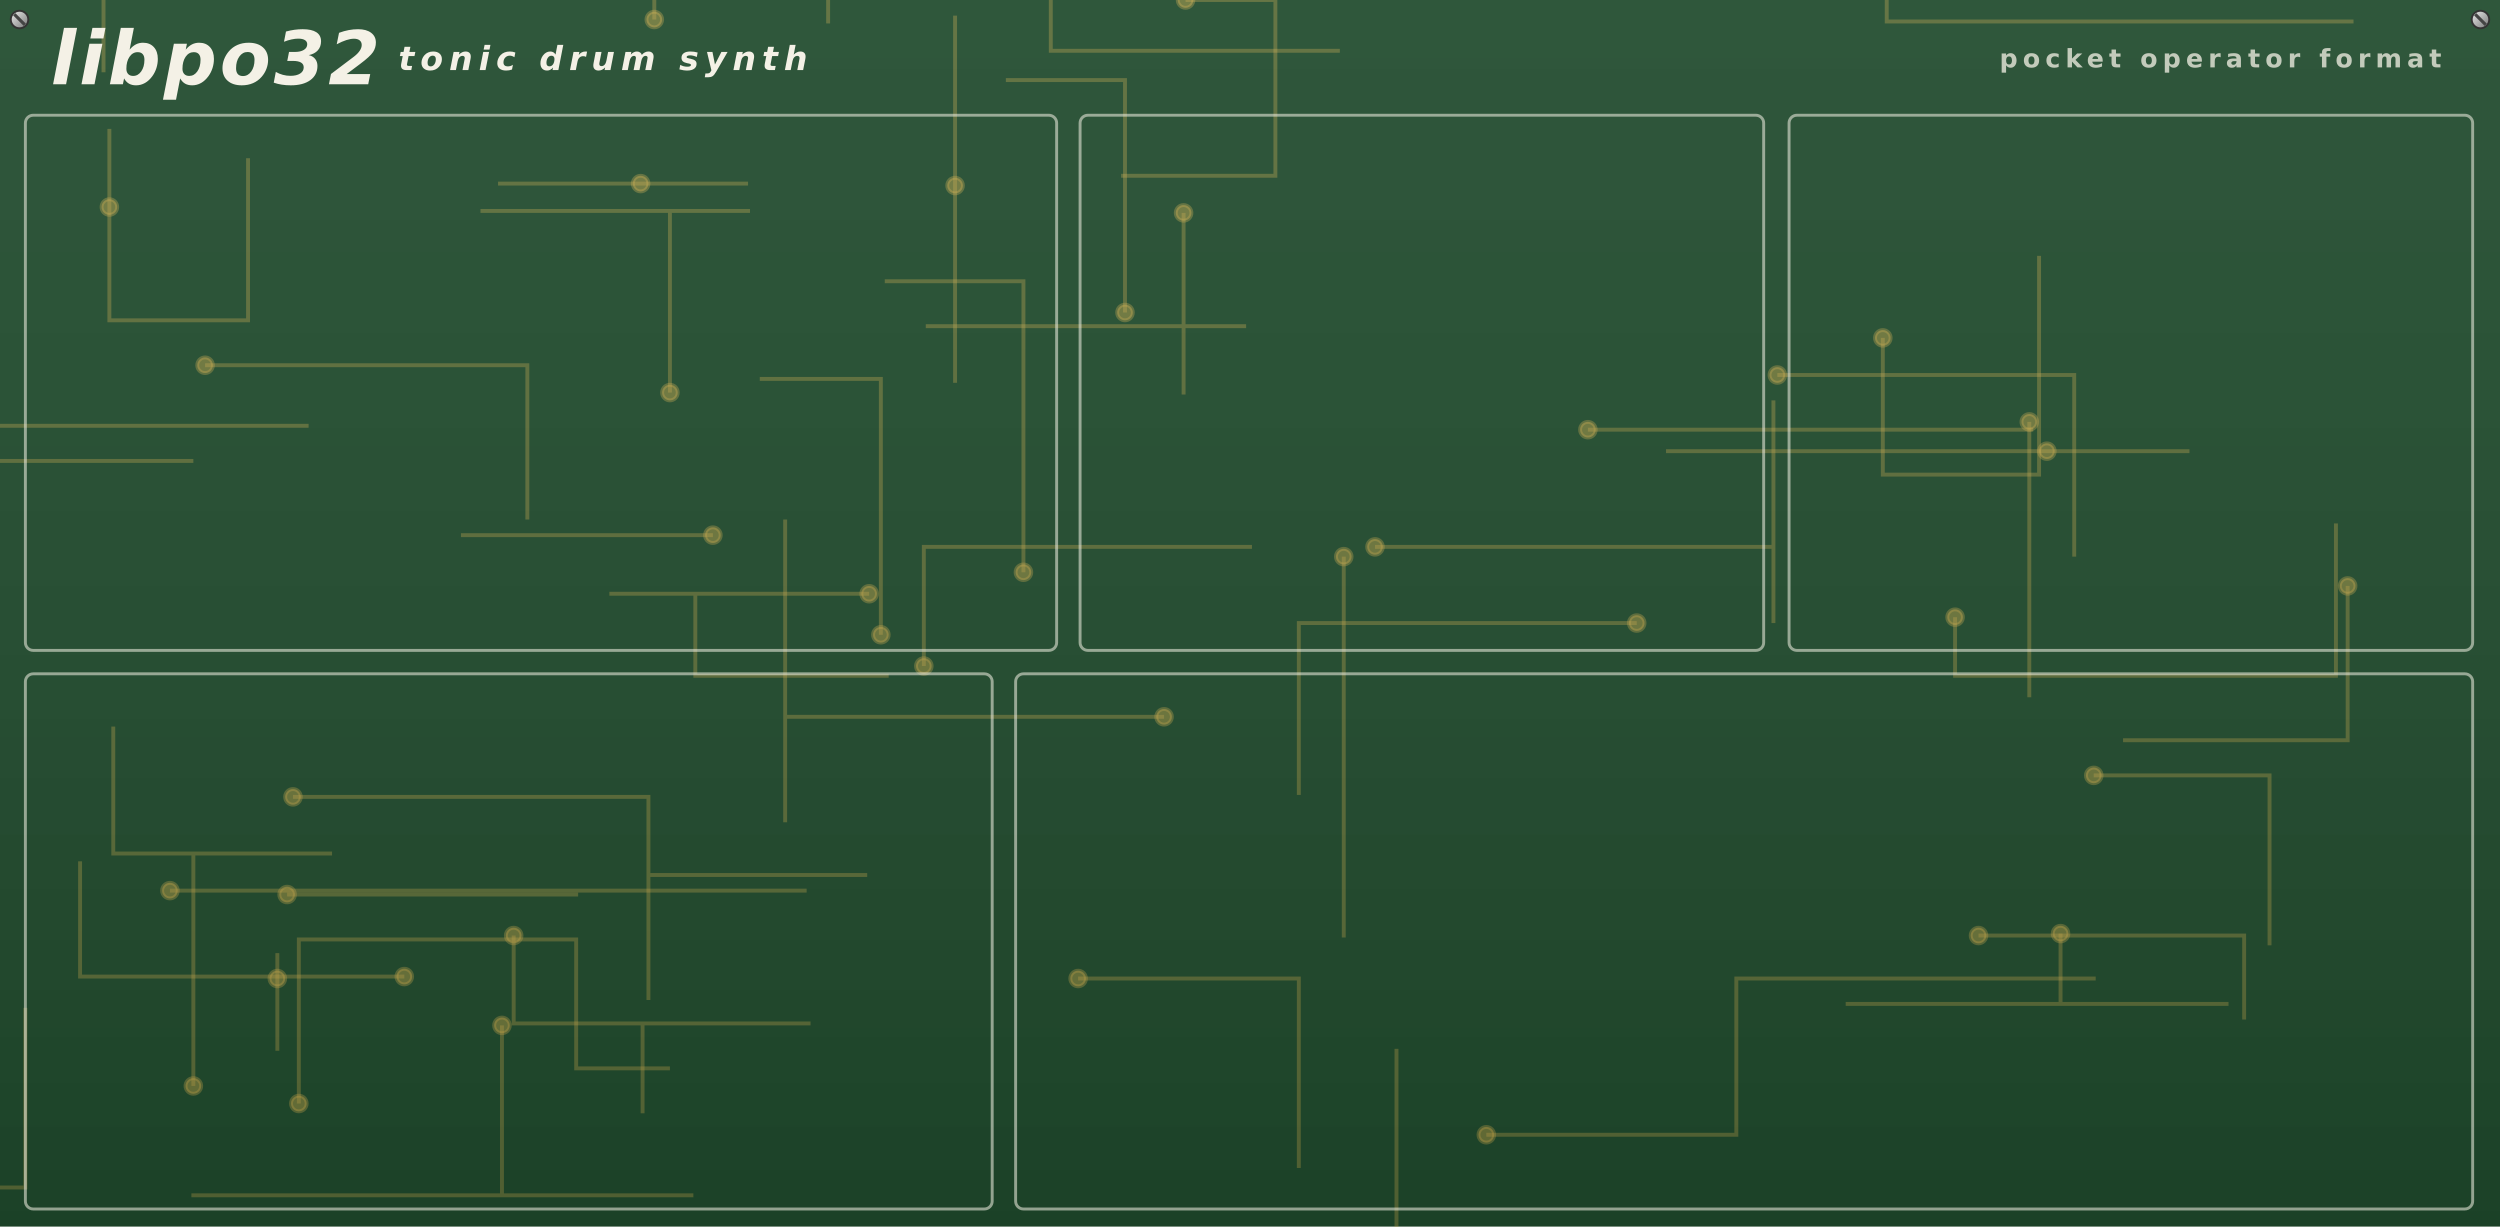
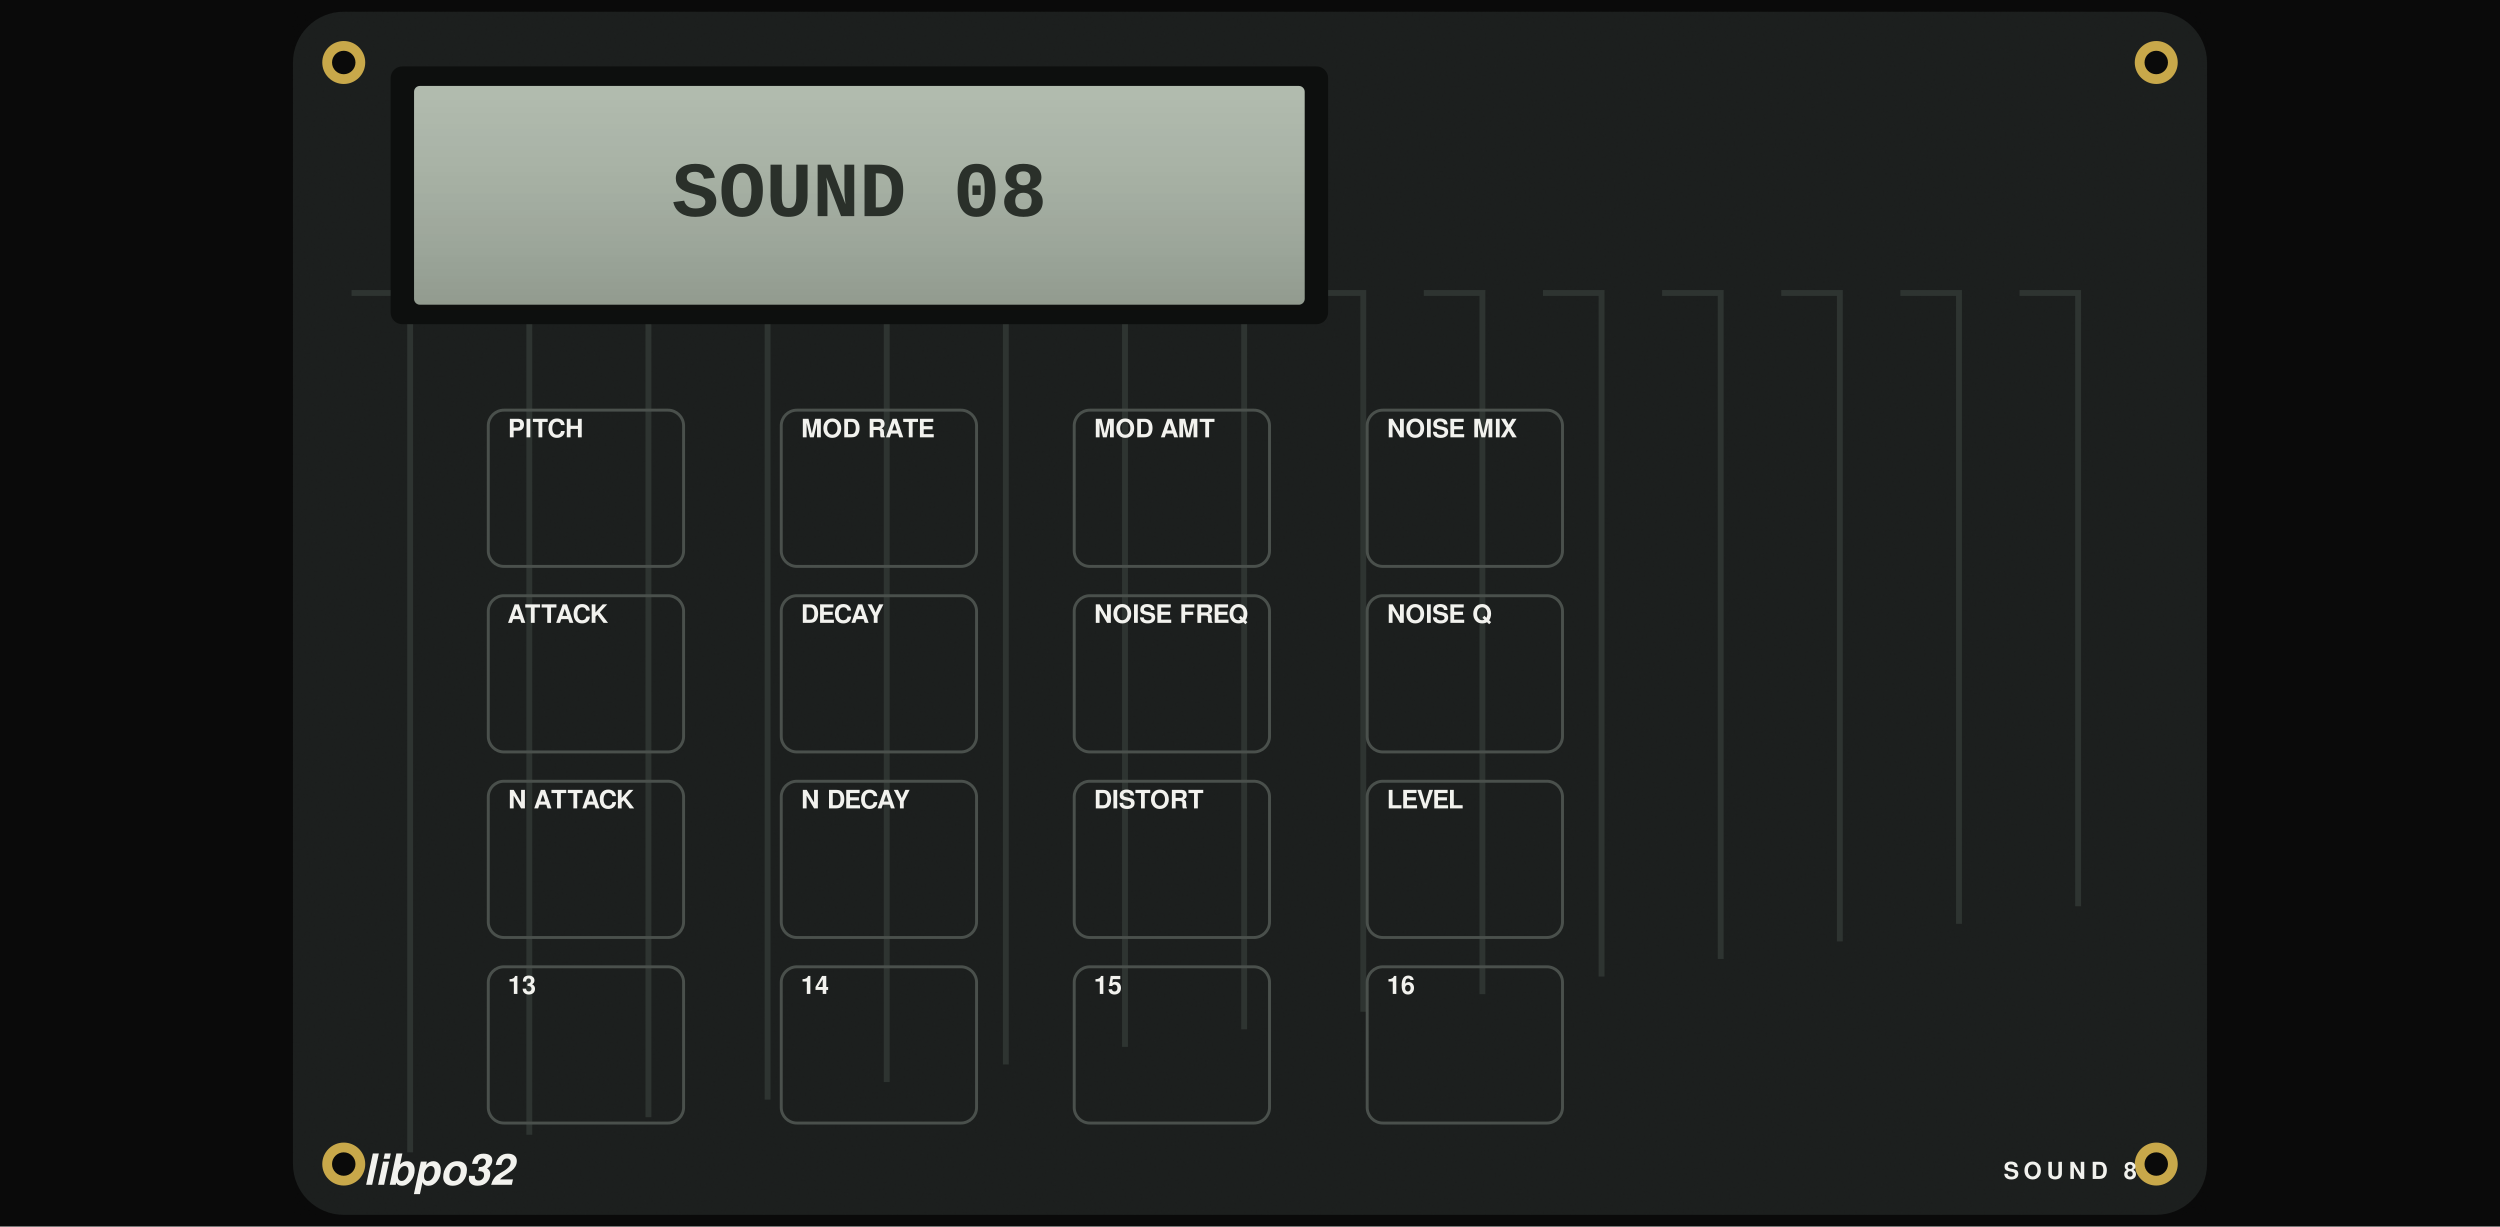
<svg xmlns="http://www.w3.org/2000/svg" width="1280" height="628" viewBox="0 0 1280 628">
  <defs>
-     <filter id="brush" x="0" y="0" width="100%" height="100%">
-       <feTurbulence type="fractalNoise" baseFrequency="0.002 0.9" numOctaves="2" seed="4" />
-       <feColorMatrix values="0 0 0 0 1  0 0 0 0 1  0 0 0 0 1  0 0 0 0.16 0" />
+     <linearGradient id="hw-screw" x1="0" y1="0" x2="1" y2="1">
+       <stop offset="0" stop-color="#f2f2f2" />
+       <stop offset="1" stop-color="#7a7a7a" />
+     </linearGradient>
+     <filter id="hw-brush" x="0" y="0" width="100%" height="100%">
+       <feTurbulence type="fractalNoise" baseFrequency="0.003 0.8" numOctaves="2" seed="5" />
+       <feColorMatrix values="0 0 0 0 1  0 0 0 0 1  0 0 0 0 1  0 0 0 0.20 0" />
    </filter>
-     <filter id="grain" x="0" y="0" width="100%" height="100%">
-       <feTurbulence type="fractalNoise" baseFrequency="0.9" numOctaves="2" seed="7" />
-       <feColorMatrix values="0 0 0 0 0  0 0 0 0 0  0 0 0 0 0  0 0 0 0.10 0" />
+     <filter id="hw-brushd" x="0" y="0" width="100%" height="100%">
+       <feTurbulence type="fractalNoise" baseFrequency="0.003 0.8" numOctaves="2" seed="9" />
+       <feColorMatrix values="0 0 0 0 0  0 0 0 0 0  0 0 0 0 0  0 0 0 0.16 0" />
    </filter>
-     <filter id="woodf" x="0" y="0" width="100%" height="100%">
-       <feTurbulence type="fractalNoise" baseFrequency="0.012 0.25" numOctaves="3" seed="11" />
-       <feColorMatrix values="0 0 0 0 0.36  0 0 0 0 0.20  0 0 0 0 0.09  0 0 0 0.9 0" />
+     <filter id="hw-grain" x="0" y="0" width="100%" height="100%">
+       <feTurbulence type="fractalNoise" baseFrequency="0.85" numOctaves="2" seed="3" />
+       <feColorMatrix values="0 0 0 0 0  0 0 0 0 0  0 0 0 0 0  0 0 0 0.07 0" />
    </filter>
-     <linearGradient id="screw" x1="0" y1="0" x2="1" y2="1">
-       <stop offset="0" stop-color="#eee" />
-       <stop offset="1" stop-color="#777" />
-     </linearGradient>
-     <linearGradient id="shade" x1="0" y1="0" x2="0" y2="1">
-       <stop offset="0" stop-color="#fff" stop-opacity="0.07" />
-       <stop offset="1" stop-color="#000" stop-opacity="0.12" />
+     <filter id="hw-wood" x="0" y="0" width="100%" height="100%">
+       <feTurbulence type="fractalNoise" baseFrequency="0.006 0.18" numOctaves="4" seed="21" />
+       <feColorMatrix values="0 0 0 0 0.30  0 0 0 0 0.15  0 0 0 0 0.05  0 0 0 0.85 0" />
+     </filter>
+     <filter id="hw-soft" x="-20%" y="-20%" width="140%" height="140%">
+       <feGaussianBlur stdDeviation="2" />
+     </filter>
+     <filter id="hw-shadow" x="-30%" y="-30%" width="160%" height="160%">
+       <feDropShadow dx="0" dy="2" stdDeviation="2" flood-opacity="0.45" />
+     </filter>
+     <linearGradient id="hw-vshade" x1="0" y1="0" x2="0" y2="1">
+       <stop offset="0" stop-color="#fff" stop-opacity="0.10" />
+       <stop offset="1" stop-color="#000" stop-opacity="0.14" />
    </linearGradient>
  </defs>
-   <rect width="1280" height="628" fill="#1f4a2c" />
-   <g stroke="#c9a94a" stroke-opacity="0.35" stroke-width="2" fill="none">
-     <polyline points="158,218 -9,218 -74,218" />
-     <circle cx="-74" cy="218" r="4" fill="#c9a94a" fill-opacity="0.45" />
-     <polyline points="665,521 665,598 665,501 552,501" />
-     <circle cx="552" cy="501" r="4" fill="#c9a94a" fill-opacity="0.45" />
-     <polyline points="413,456 239,456 87,456" />
-     <circle cx="87" cy="456" r="4" fill="#c9a94a" fill-opacity="0.45" />
-     <polyline points="41,441 41,500 207,500" />
-     <circle cx="207" cy="500" r="4" fill="#c9a94a" fill-opacity="0.45" />
-     <polyline points="343,547 295,547 295,481 153,481 153,565" />
-     <circle cx="153" cy="565" r="4" fill="#c9a94a" fill-opacity="0.45" />
-     <polyline points="142,488 142,538 142,501" />
-     <circle cx="142" cy="501" r="4" fill="#c9a94a" fill-opacity="0.45" />
-     <polyline points="270,266 270,187 105,187" />
-     <circle cx="105" cy="187" r="4" fill="#c9a94a" fill-opacity="0.45" />
-     <polyline points="13,516 13,608 -185,608 -282,608 -193,608" />
-     <circle cx="-193" cy="608" r="4" fill="#c9a94a" fill-opacity="0.45" />
-     <polyline points="1044,131 1044,243 1004,243 964,243 964,173" />
-     <circle cx="964" cy="173" r="4" fill="#c9a94a" fill-opacity="0.45" />
-     <polyline points="853,231 1004,231 1121,231 1048,231" />
-     <circle cx="1048" cy="231" r="4" fill="#c9a94a" fill-opacity="0.45" />
-     <polyline points="1196,268 1196,346 1001,346 1001,316" />
-     <circle cx="1001" cy="316" r="4" fill="#c9a94a" fill-opacity="0.45" />
-     <polyline points="98,612 234,612 355,612 257,612 257,525" />
-     <circle cx="257" cy="525" r="4" fill="#c9a94a" fill-opacity="0.45" />
-     <polyline points="53,5 53,37 53,-37 -115,-37" />
-     <circle cx="-115" cy="-37" r="4" fill="#c9a94a" fill-opacity="0.45" />
-     <polyline points="455,346 356,346 356,304 312,304 445,304" />
-     <circle cx="445" cy="304" r="4" fill="#c9a94a" fill-opacity="0.45" />
-     <polyline points="1039,357 1039,248 1039,216" />
-     <circle cx="1039" cy="216" r="4" fill="#c9a94a" fill-opacity="0.45" />
-     <polyline points="1149,522 1149,479 1013,479" />
-     <circle cx="1013" cy="479" r="4" fill="#c9a94a" fill-opacity="0.45" />
-     <polyline points="1162,484 1162,397 1072,397" />
-     <circle cx="1072" cy="397" r="4" fill="#c9a94a" fill-opacity="0.45" />
-     <polyline points="623,90 574,90 653,90 653,0 607,0" />
-     <circle cx="607" cy="0" r="4" fill="#c9a94a" fill-opacity="0.45" />
-     <polyline points="1087,379 1202,379 1202,349 1202,300" />
-     <circle cx="1202" cy="300" r="4" fill="#c9a94a" fill-opacity="0.45" />
-     <polyline points="99,236 -96,236 -96,170 -96,248" />
-     <circle cx="-96" cy="248" r="4" fill="#c9a94a" fill-opacity="0.45" />
-     <polyline points="1073,501 889,501 889,581 761,581" />
-     <circle cx="761" cy="581" r="4" fill="#c9a94a" fill-opacity="0.45" />
-     <polyline points="715,537 715,644 522,644" />
-     <circle cx="522" cy="644" r="4" fill="#c9a94a" fill-opacity="0.45" />
-     <polyline points="58,372 58,437 170,437 99,437 99,556" />
-     <circle cx="99" cy="556" r="4" fill="#c9a94a" fill-opacity="0.45" />
-     <polyline points="127,81 127,164 56,164 56,66 56,106" />
-     <circle cx="56" cy="106" r="4" fill="#c9a94a" fill-opacity="0.45" />
-     <polyline points="329,570 329,524 415,524 263,524 263,479" />
-     <circle cx="263" cy="479" r="4" fill="#c9a94a" fill-opacity="0.45" />
-     <polyline points="364,274 236,274 299,274 365,274" />
-     <circle cx="365" cy="274" r="4" fill="#c9a94a" fill-opacity="0.45" />
-     <polyline points="453,144 524,144 524,233 524,293" />
-     <circle cx="524" cy="293" r="4" fill="#c9a94a" fill-opacity="0.45" />
-     <polyline points="515,41 576,41 576,160" />
-     <circle cx="576" cy="160" r="4" fill="#c9a94a" fill-opacity="0.45" />
-     <polyline points="165,458 296,458 147,458" />
-     <circle cx="147" cy="458" r="4" fill="#c9a94a" fill-opacity="0.45" />
-     <polyline points="1041,220 904,220 813,220" />
-     <circle cx="813" cy="220" r="4" fill="#c9a94a" fill-opacity="0.45" />
-     <polyline points="638,167 474,167 606,167 606,202 606,109" />
-     <circle cx="606" cy="109" r="4" fill="#c9a94a" fill-opacity="0.45" />
-     <polyline points="306,94 255,94 383,94 328,94" />
-     <circle cx="328" cy="94" r="4" fill="#c9a94a" fill-opacity="0.45" />
-     <polyline points="389,194 451,194 451,248 451,325" />
-     <circle cx="451" cy="325" r="4" fill="#c9a94a" fill-opacity="0.45" />
-     <polyline points="424,12 424,-73 335,-73 335,10" />
-     <circle cx="335" cy="10" r="4" fill="#c9a94a" fill-opacity="0.45" />
-     <polyline points="908,205 908,319 908,280 822,280 704,280" />
-     <circle cx="704" cy="280" r="4" fill="#c9a94a" fill-opacity="0.45" />
-     <polyline points="1205,11 1119,11 966,11 966,-66 826,-66" />
-     <circle cx="826" cy="-66" r="4" fill="#c9a94a" fill-opacity="0.45" />
-     <polyline points="489,8 489,92 489,196 489,95" />
-     <circle cx="489" cy="95" r="4" fill="#c9a94a" fill-opacity="0.45" />
-     <polyline points="686,26 538,26 538,-43 538,-131" />
-     <circle cx="538" cy="-131" r="4" fill="#c9a94a" fill-opacity="0.45" />
-     <polyline points="246,108 384,108 343,108 343,201" />
-     <circle cx="343" cy="201" r="4" fill="#c9a94a" fill-opacity="0.45" />
-     <polyline points="1141,514 945,514 1055,514 1055,478" />
-     <circle cx="1055" cy="478" r="4" fill="#c9a94a" fill-opacity="0.45" />
-     <polyline points="444,448 332,448 332,512 332,408 150,408" />
-     <circle cx="150" cy="408" r="4" fill="#c9a94a" fill-opacity="0.45" />
-     <polyline points="402,421 402,342 402,266 402,367 596,367" />
-     <circle cx="596" cy="367" r="4" fill="#c9a94a" fill-opacity="0.45" />
-     <polyline points="598,280 641,280 473,280 473,341" />
-     <circle cx="473" cy="341" r="4" fill="#c9a94a" fill-opacity="0.45" />
-     <polyline points="665,407 665,319 838,319" />
-     <circle cx="838" cy="319" r="4" fill="#c9a94a" fill-opacity="0.45" />
-     <polyline points="688,480 688,403 688,285" />
-     <circle cx="688" cy="285" r="4" fill="#c9a94a" fill-opacity="0.45" />
-     <polyline points="1062,285 1062,192 910,192" />
-     <circle cx="910" cy="192" r="4" fill="#c9a94a" fill-opacity="0.45" />
+   <rect x="0" y="0" width="1280" height="628" rx="0" fill="#0a0a0a" />
+   <rect x="150" y="6" width="980" height="616" rx="26" fill="#1d201f" />
+   <rect x="150" y="6" width="980" height="616" filter="url(#hw-grain)" />
+   <circle cx="176" cy="32" r="11" fill="#c8a84a" />
+   <circle cx="176" cy="32" r="6" fill="#0a0a0a" />
+   <circle cx="1104" cy="32" r="11" fill="#c8a84a" />
+   <circle cx="1104" cy="32" r="6" fill="#0a0a0a" />
+   <circle cx="176" cy="596" r="11" fill="#c8a84a" />
+   <circle cx="176" cy="596" r="6" fill="#0a0a0a" />
+   <circle cx="1104" cy="596" r="11" fill="#c8a84a" />
+   <circle cx="1104" cy="596" r="6" fill="#0a0a0a" />
+   <g stroke="#2e3431" stroke-width="3" fill="none">
+     <path d="M180 150 h30 v440" />
+     <path d="M241 150 h30 v431" />
+     <path d="M302 150 h30 v422" />
+     <path d="M363 150 h30 v413" />
+     <path d="M424 150 h30 v404" />
+     <path d="M485 150 h30 v395" />
+     <path d="M546 150 h30 v386" />
+     <path d="M607 150 h30 v377" />
+     <path d="M668 150 h30 v368" />
+     <path d="M729 150 h30 v359" />
+     <path d="M790 150 h30 v350" />
+     <path d="M851 150 h30 v341" />
+     <path d="M912 150 h30 v332" />
+     <path d="M973 150 h30 v323" />
+     <path d="M1034 150 h30 v314" />
  </g>
-   <rect width="1280" height="628" fill="url(#shade)" />
-   <rect x="13" y="59" width="528" height="274" rx="4" fill="none" stroke="#f4f1e6" stroke-opacity="0.55" stroke-width="1.5" />
-   <rect x="553" y="59" width="350" height="274" rx="4" fill="none" stroke="#f4f1e6" stroke-opacity="0.55" stroke-width="1.5" />
-   <rect x="916" y="59" width="350" height="274" rx="4" fill="none" stroke="#f4f1e6" stroke-opacity="0.55" stroke-width="1.5" />
-   <rect x="13" y="345" width="495" height="274" rx="4" fill="none" stroke="#f4f1e6" stroke-opacity="0.55" stroke-width="1.5" />
-   <rect x="520" y="345" width="746" height="274" rx="4" fill="none" stroke="#f4f1e6" stroke-opacity="0.55" stroke-width="1.5" />
-   <text x="26" y="30" font-family="Titillium Web, DejaVu Sans, sans-serif" font-size="38" font-weight="700" fill="#f4f1e6" text-anchor="start" dominant-baseline="central" style="letter-spacing:0.04em;font-style:italic;">libpo32</text>
-   <text x="204" y="30" font-family="Titillium Web, DejaVu Sans, sans-serif" font-size="17" font-weight="600" fill="#f4f1e6" text-anchor="start" dominant-baseline="central" style="letter-spacing:0.18em;font-style:italic;">tonic drum synth</text>
-   <text x="1250" y="30" font-family="Titillium Web, DejaVu Sans, sans-serif" font-size="13" font-weight="600" fill="#f4f1e6" text-anchor="end" dominant-baseline="central" style="letter-spacing:0.2em;" opacity="0.75">pocket operator format</text>
-   <circle cx="10" cy="10" r="4.5" fill="url(#screw)" stroke="#333" stroke-width="1" />
-   <line x1="7.3" y1="7.3" x2="12.7" y2="12.7" stroke="#444" stroke-width="1.6" />
-   <circle cx="1270" cy="10" r="4.5" fill="url(#screw)" stroke="#333" stroke-width="1" />
-   <line x1="1267.3" y1="7.3" x2="1272.7" y2="12.7" stroke="#444" stroke-width="1.6" />
+   <rect x="200" y="34" width="480" height="132" rx="6" fill="#0d0f0e" />
+   <rect x="212" y="44" width="456" height="112" rx="3" fill="#a9b4a6" />
+   <rect x="212" y="44" width="456" height="112" rx="3" fill="url(#hw-vshade)" />
+   <text x="186" y="600" font-size="22" fill="#f2f2ee" text-anchor="start" dominant-baseline="central" style="font-family:FreeSans, Liberation Sans, Titillium Web, sans-serif;font-weight:700;letter-spacing:0em;font-style:italic;">libpo32</text>
+   <text x="1094" y="600" font-size="12" fill="#f2f2ee" text-anchor="end" dominant-baseline="central" style="font-family:FreeSans, Liberation Sans, Titillium Web, sans-serif;font-weight:700;letter-spacing:0.2em;">SOUND 8</text>
+   <text x="440" y="100" font-size="40" fill="#2a302a" text-anchor="middle" dominant-baseline="central" style="font-family:Liberation Mono, FreeMono, monospace;font-weight:700;letter-spacing:0em;">SOUND 08</text>
+   <rect x="250" y="210" width="100" height="80" rx="8" fill="none" stroke="#4a504c" stroke-width="1.5" />
+   <text x="260" y="220" font-size="13" fill="#f2f2ee" text-anchor="start" dominant-baseline="central" style="font-family:FreeSans, Liberation Sans, Titillium Web, sans-serif;font-weight:700;letter-spacing:0em;">PITCH</text>
+   <text x="340" y="220" font-size="9" fill="#f2f2ee" text-anchor="end" dominant-baseline="central" style="font-family:FreeSans, Liberation Sans, Titillium Web, sans-serif;font-weight:700;letter-spacing:0em;" />
+   <rect x="400" y="210" width="100" height="80" rx="8" fill="none" stroke="#4a504c" stroke-width="1.5" />
+   <text x="410" y="220" font-size="13" fill="#f2f2ee" text-anchor="start" dominant-baseline="central" style="font-family:FreeSans, Liberation Sans, Titillium Web, sans-serif;font-weight:700;letter-spacing:0em;">MOD RATE</text>
+   <text x="490" y="220" font-size="9" fill="#f2f2ee" text-anchor="end" dominant-baseline="central" style="font-family:FreeSans, Liberation Sans, Titillium Web, sans-serif;font-weight:700;letter-spacing:0em;" />
+   <rect x="550" y="210" width="100" height="80" rx="8" fill="none" stroke="#4a504c" stroke-width="1.5" />
+   <text x="560" y="220" font-size="13" fill="#f2f2ee" text-anchor="start" dominant-baseline="central" style="font-family:FreeSans, Liberation Sans, Titillium Web, sans-serif;font-weight:700;letter-spacing:0em;">MOD AMT</text>
+   <text x="640" y="220" font-size="9" fill="#f2f2ee" text-anchor="end" dominant-baseline="central" style="font-family:FreeSans, Liberation Sans, Titillium Web, sans-serif;font-weight:700;letter-spacing:0em;" />
+   <rect x="700" y="210" width="100" height="80" rx="8" fill="none" stroke="#4a504c" stroke-width="1.5" />
+   <text x="710" y="220" font-size="13" fill="#f2f2ee" text-anchor="start" dominant-baseline="central" style="font-family:FreeSans, Liberation Sans, Titillium Web, sans-serif;font-weight:700;letter-spacing:0em;">NOISE MIX</text>
+   <text x="790" y="220" font-size="9" fill="#f2f2ee" text-anchor="end" dominant-baseline="central" style="font-family:FreeSans, Liberation Sans, Titillium Web, sans-serif;font-weight:700;letter-spacing:0em;" />
+   <rect x="250" y="305" width="100" height="80" rx="8" fill="none" stroke="#4a504c" stroke-width="1.5" />
+   <text x="260" y="315" font-size="13" fill="#f2f2ee" text-anchor="start" dominant-baseline="central" style="font-family:FreeSans, Liberation Sans, Titillium Web, sans-serif;font-weight:700;letter-spacing:0em;">ATTACK</text>
+   <text x="340" y="315" font-size="9" fill="#f2f2ee" text-anchor="end" dominant-baseline="central" style="font-family:FreeSans, Liberation Sans, Titillium Web, sans-serif;font-weight:700;letter-spacing:0em;" />
+   <rect x="400" y="305" width="100" height="80" rx="8" fill="none" stroke="#4a504c" stroke-width="1.5" />
+   <text x="410" y="315" font-size="13" fill="#f2f2ee" text-anchor="start" dominant-baseline="central" style="font-family:FreeSans, Liberation Sans, Titillium Web, sans-serif;font-weight:700;letter-spacing:0em;">DECAY</text>
+   <text x="490" y="315" font-size="9" fill="#f2f2ee" text-anchor="end" dominant-baseline="central" style="font-family:FreeSans, Liberation Sans, Titillium Web, sans-serif;font-weight:700;letter-spacing:0em;" />
+   <rect x="550" y="305" width="100" height="80" rx="8" fill="none" stroke="#4a504c" stroke-width="1.5" />
+   <text x="560" y="315" font-size="13" fill="#f2f2ee" text-anchor="start" dominant-baseline="central" style="font-family:FreeSans, Liberation Sans, Titillium Web, sans-serif;font-weight:700;letter-spacing:0em;">NOISE FREQ</text>
+   <text x="640" y="315" font-size="9" fill="#f2f2ee" text-anchor="end" dominant-baseline="central" style="font-family:FreeSans, Liberation Sans, Titillium Web, sans-serif;font-weight:700;letter-spacing:0em;" />
+   <rect x="700" y="305" width="100" height="80" rx="8" fill="none" stroke="#4a504c" stroke-width="1.5" />
+   <text x="710" y="315" font-size="13" fill="#f2f2ee" text-anchor="start" dominant-baseline="central" style="font-family:FreeSans, Liberation Sans, Titillium Web, sans-serif;font-weight:700;letter-spacing:0em;">NOISE Q</text>
+   <text x="790" y="315" font-size="9" fill="#f2f2ee" text-anchor="end" dominant-baseline="central" style="font-family:FreeSans, Liberation Sans, Titillium Web, sans-serif;font-weight:700;letter-spacing:0em;" />
+   <rect x="250" y="400" width="100" height="80" rx="8" fill="none" stroke="#4a504c" stroke-width="1.5" />
+   <text x="260" y="410" font-size="13" fill="#f2f2ee" text-anchor="start" dominant-baseline="central" style="font-family:FreeSans, Liberation Sans, Titillium Web, sans-serif;font-weight:700;letter-spacing:0em;">N ATTACK</text>
+   <text x="340" y="410" font-size="9" fill="#f2f2ee" text-anchor="end" dominant-baseline="central" style="font-family:FreeSans, Liberation Sans, Titillium Web, sans-serif;font-weight:700;letter-spacing:0em;" />
+   <rect x="400" y="400" width="100" height="80" rx="8" fill="none" stroke="#4a504c" stroke-width="1.5" />
+   <text x="410" y="410" font-size="13" fill="#f2f2ee" text-anchor="start" dominant-baseline="central" style="font-family:FreeSans, Liberation Sans, Titillium Web, sans-serif;font-weight:700;letter-spacing:0em;">N DECAY</text>
+   <text x="490" y="410" font-size="9" fill="#f2f2ee" text-anchor="end" dominant-baseline="central" style="font-family:FreeSans, Liberation Sans, Titillium Web, sans-serif;font-weight:700;letter-spacing:0em;" />
+   <rect x="550" y="400" width="100" height="80" rx="8" fill="none" stroke="#4a504c" stroke-width="1.5" />
+   <text x="560" y="410" font-size="13" fill="#f2f2ee" text-anchor="start" dominant-baseline="central" style="font-family:FreeSans, Liberation Sans, Titillium Web, sans-serif;font-weight:700;letter-spacing:0em;">DISTORT</text>
+   <text x="640" y="410" font-size="9" fill="#f2f2ee" text-anchor="end" dominant-baseline="central" style="font-family:FreeSans, Liberation Sans, Titillium Web, sans-serif;font-weight:700;letter-spacing:0em;" />
+   <rect x="700" y="400" width="100" height="80" rx="8" fill="none" stroke="#4a504c" stroke-width="1.5" />
+   <text x="710" y="410" font-size="13" fill="#f2f2ee" text-anchor="start" dominant-baseline="central" style="font-family:FreeSans, Liberation Sans, Titillium Web, sans-serif;font-weight:700;letter-spacing:0em;">LEVEL</text>
+   <text x="790" y="410" font-size="9" fill="#f2f2ee" text-anchor="end" dominant-baseline="central" style="font-family:FreeSans, Liberation Sans, Titillium Web, sans-serif;font-weight:700;letter-spacing:0em;" />
+   <rect x="250" y="495" width="100" height="80" rx="8" fill="none" stroke="#4a504c" stroke-width="1.5" />
+   <text x="260" y="505" font-size="13" fill="#f2f2ee" text-anchor="start" dominant-baseline="central" style="font-family:FreeSans, Liberation Sans, Titillium Web, sans-serif;font-weight:700;letter-spacing:0em;">13</text>
+   <text x="340" y="505" font-size="9" fill="#f2f2ee" text-anchor="end" dominant-baseline="central" style="font-family:FreeSans, Liberation Sans, Titillium Web, sans-serif;font-weight:700;letter-spacing:0em;" />
+   <rect x="400" y="495" width="100" height="80" rx="8" fill="none" stroke="#4a504c" stroke-width="1.5" />
+   <text x="410" y="505" font-size="13" fill="#f2f2ee" text-anchor="start" dominant-baseline="central" style="font-family:FreeSans, Liberation Sans, Titillium Web, sans-serif;font-weight:700;letter-spacing:0em;">14</text>
+   <text x="490" y="505" font-size="9" fill="#f2f2ee" text-anchor="end" dominant-baseline="central" style="font-family:FreeSans, Liberation Sans, Titillium Web, sans-serif;font-weight:700;letter-spacing:0em;" />
+   <rect x="550" y="495" width="100" height="80" rx="8" fill="none" stroke="#4a504c" stroke-width="1.5" />
+   <text x="560" y="505" font-size="13" fill="#f2f2ee" text-anchor="start" dominant-baseline="central" style="font-family:FreeSans, Liberation Sans, Titillium Web, sans-serif;font-weight:700;letter-spacing:0em;">15</text>
+   <text x="640" y="505" font-size="9" fill="#f2f2ee" text-anchor="end" dominant-baseline="central" style="font-family:FreeSans, Liberation Sans, Titillium Web, sans-serif;font-weight:700;letter-spacing:0em;" />
+   <rect x="700" y="495" width="100" height="80" rx="8" fill="none" stroke="#4a504c" stroke-width="1.5" />
+   <text x="710" y="505" font-size="13" fill="#f2f2ee" text-anchor="start" dominant-baseline="central" style="font-family:FreeSans, Liberation Sans, Titillium Web, sans-serif;font-weight:700;letter-spacing:0em;">16</text>
+   <text x="790" y="505" font-size="9" fill="#f2f2ee" text-anchor="end" dominant-baseline="central" style="font-family:FreeSans, Liberation Sans, Titillium Web, sans-serif;font-weight:700;letter-spacing:0em;" />
</svg>
